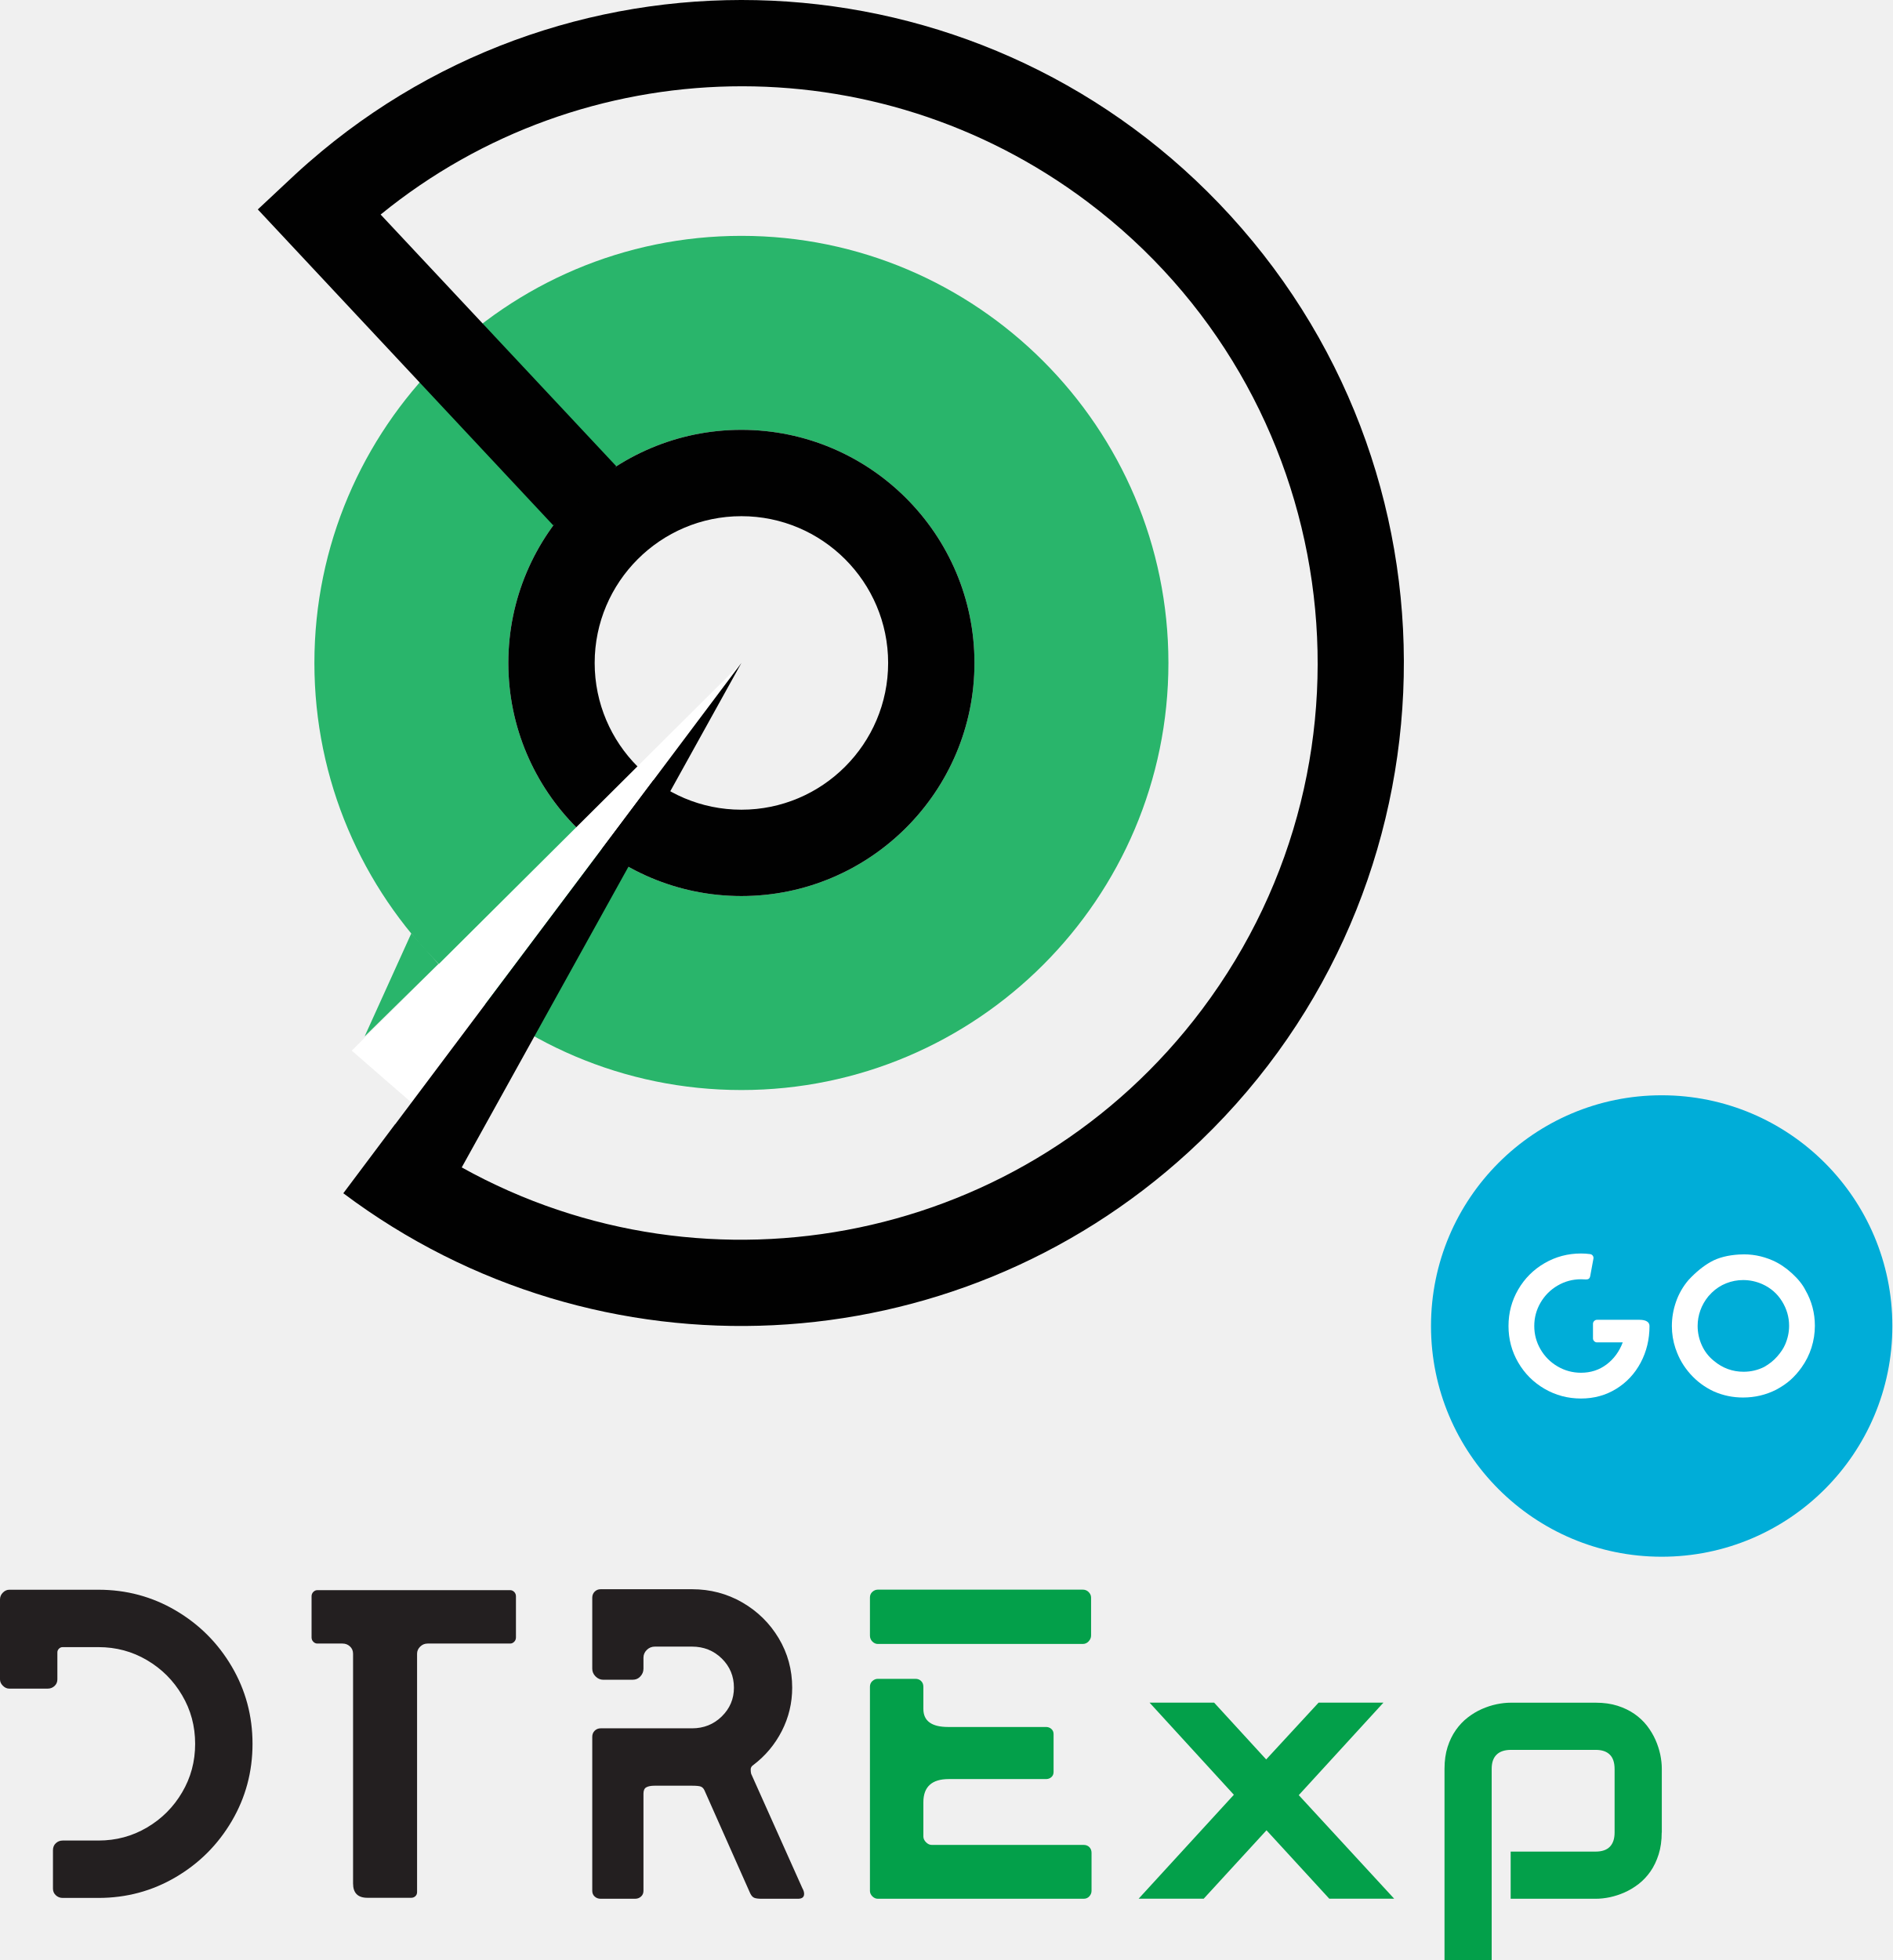
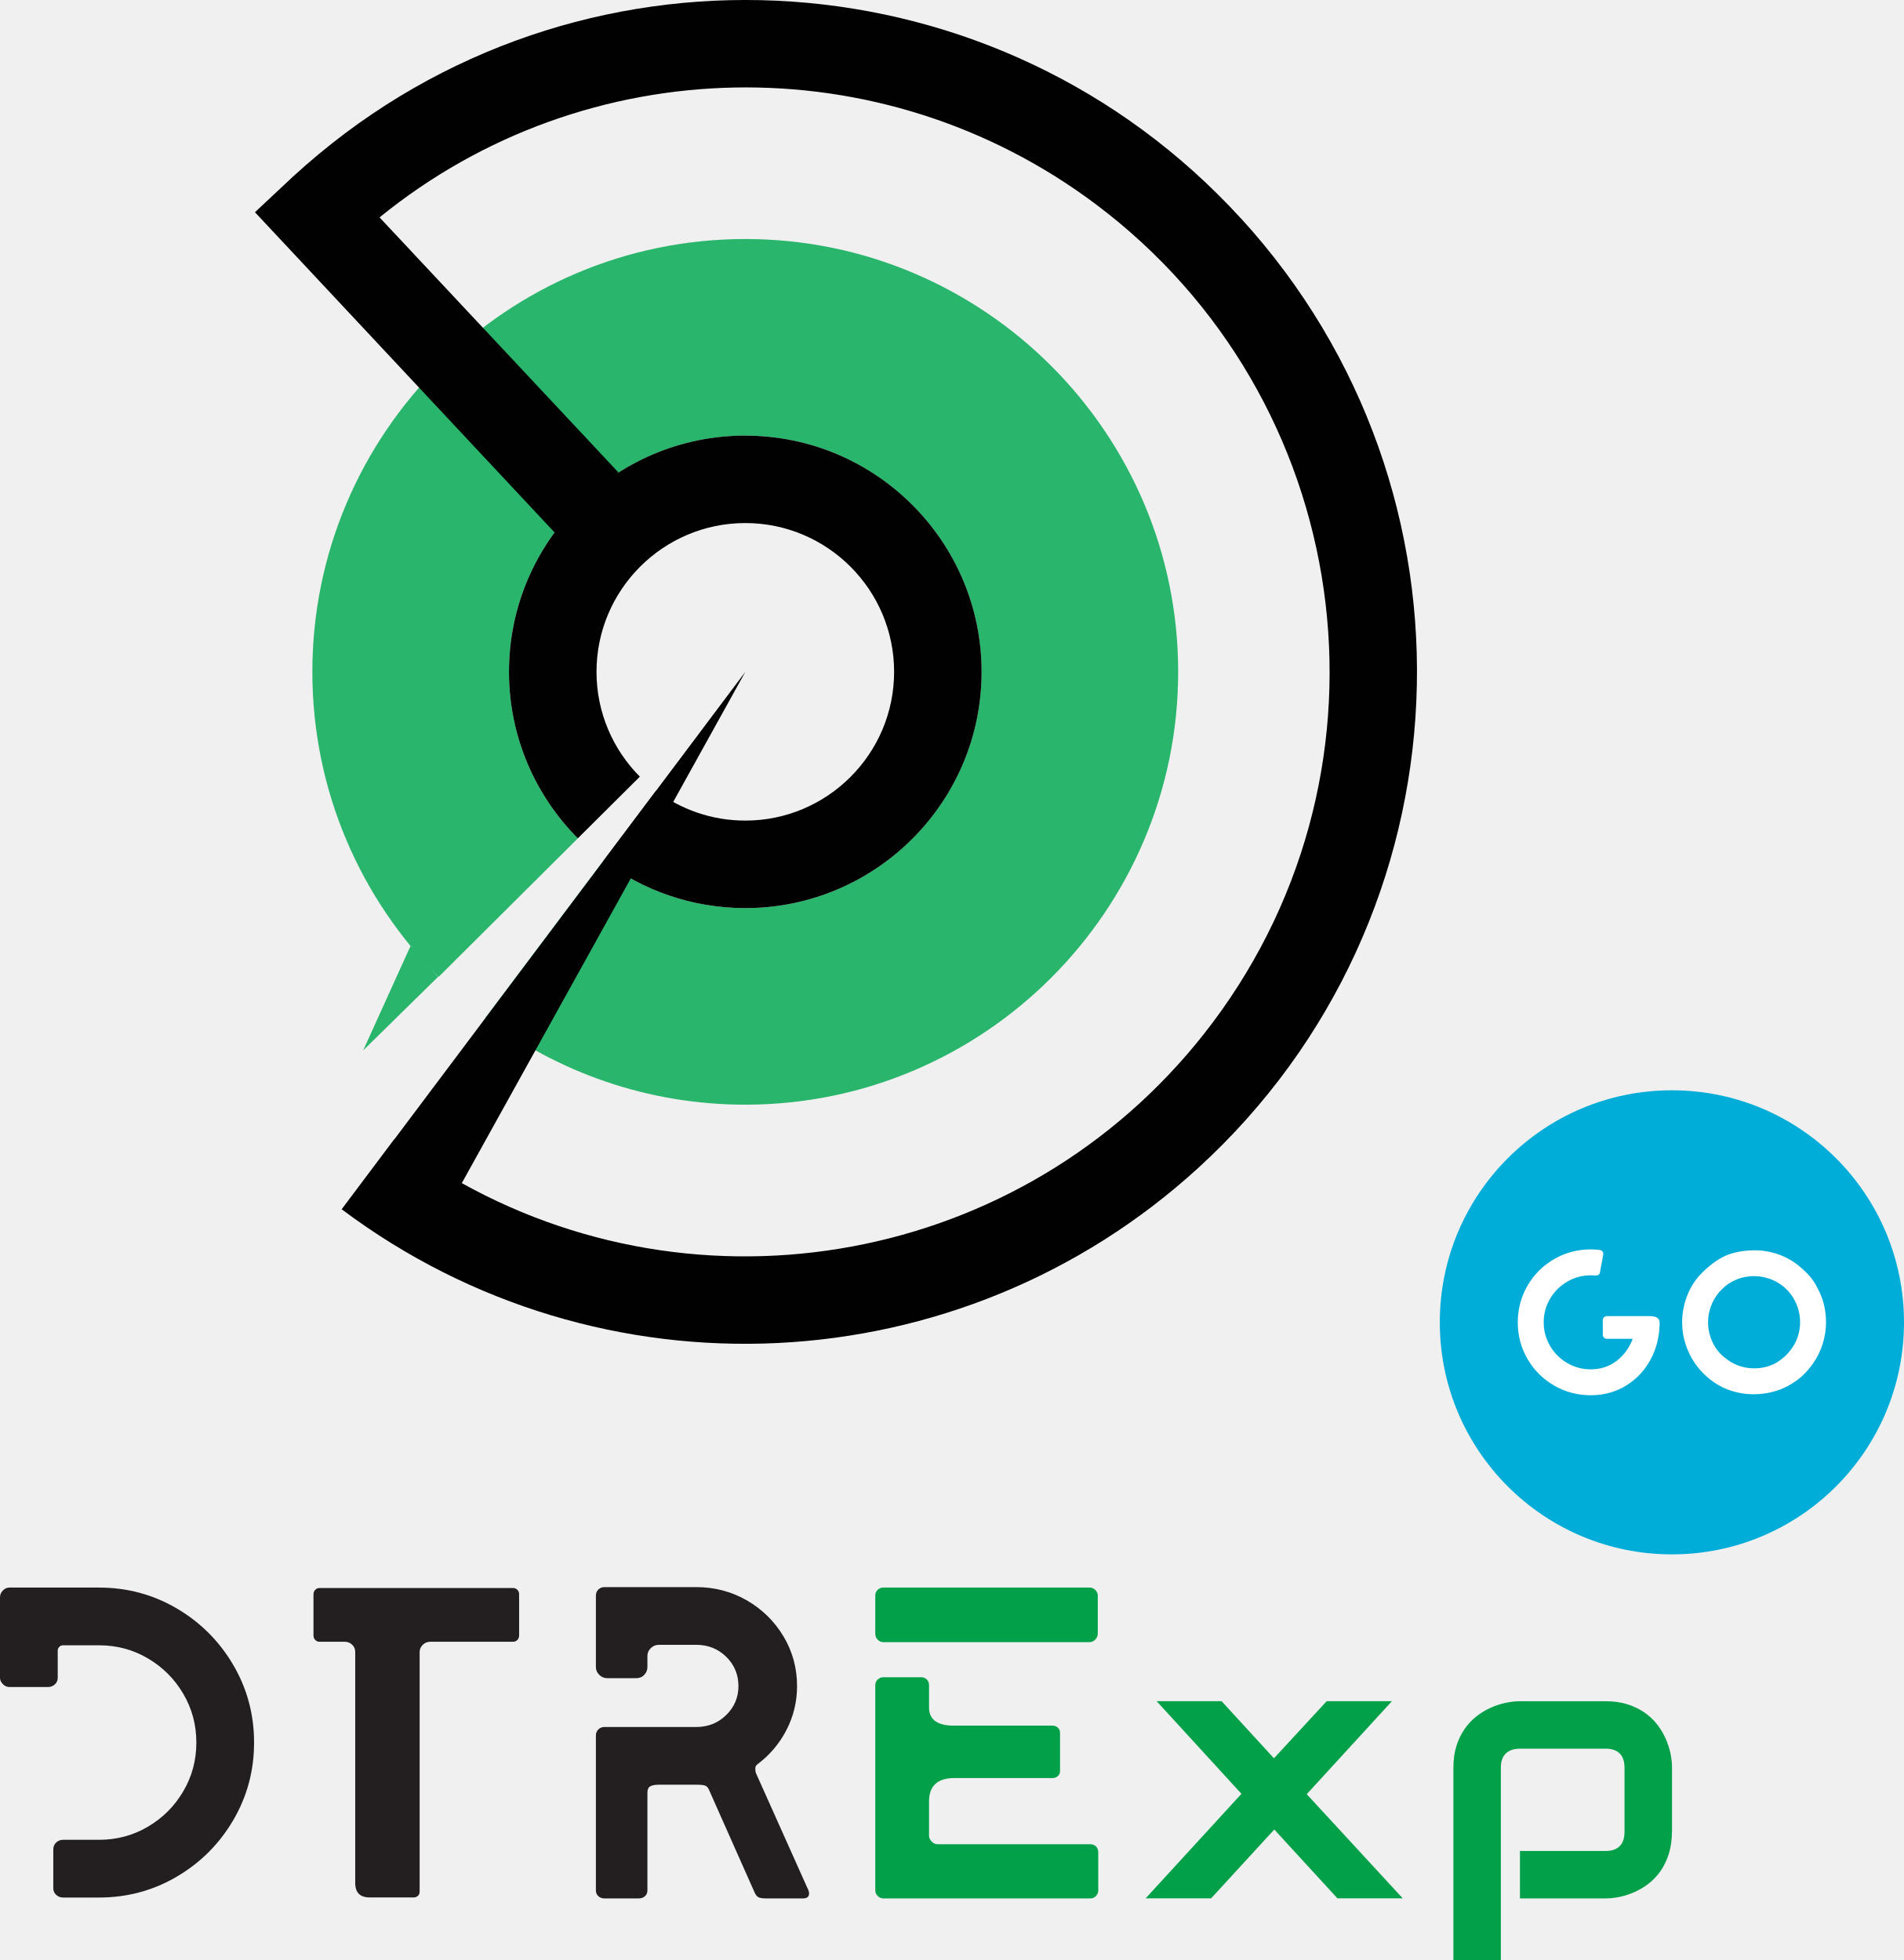
- <svg xmlns="http://www.w3.org/2000/svg" viewBox="0 0 407.67 422.16">
+ <svg xmlns="http://www.w3.org/2000/svg" viewBox="0 0 407.67 419.76">
  <defs>
    <style>
      .cls-1 {
        fill: #29b56b;
      }

      .cls-2 {
-         fill: #00ADD8;
+         fill: #010101;
      }

      .cls-3 {
-         fill: #010101;
+         fill: #231f20;
      }

      .cls-4 {
-         fill: #231f20;
-       }
- 
-       .cls-5 {
        fill: #03a04a;
-       }
- 
-       .cls-6 {
-         fill: #fff;
      }
    </style>
  </defs>
-   <g id="Layer_3" data-name="Layer 3">
+   <g id="text">
    <g>
-       <path class="cls-4" d="M11.41,406.79L11.41,398.52Q11.41,397.57 12.03,397.00Q12.65,396.43 13.50,396.43L21.21,396.43Q26.91,396.43 31.67,393.62Q36.43,390.82 39.23,386.06Q42.04,381.31 42.04,375.60Q42.04,369.89 39.23,365.14Q36.43,360.38 31.67,357.58Q26.91,354.77 21.21,354.77L13.50,354.77Q13.03,354.77 12.70,355.11Q12.36,355.44 12.36,355.91L12.36,361.72Q12.36,362.57 11.75,363.14Q11.13,363.71 10.27,363.71L2.00,363.71Q1.24,363.71 0.62,363.09Q0.00,362.48 0.00,361.72L0.00,344.50Q0.00,343.65 0.62,343.03Q1.24,342.41 2.00,342.41L21.21,342.41Q30.24,342.41 37.85,346.88Q45.46,351.35 49.93,358.96Q54.40,366.57 54.40,375.60Q54.40,384.63 49.93,392.24Q45.46,399.85 37.85,404.32Q30.24,408.79 21.21,408.79L13.50,408.79Q12.65,408.79 12.03,408.22Q11.41,407.65 11.41,406.79Z" />
-       <path class="cls-4" d="M76.06,405.67L76.06,356.19Q76.06,355.24 75.39,354.62Q74.73,354.00 73.78,354.00L68.36,354.00Q67.88,354.00 67.50,353.62Q67.12,353.24 67.12,352.67L67.12,343.83Q67.12,343.26 67.50,342.88Q67.88,342.50 68.36,342.50L109.91,342.50Q110.39,342.50 110.77,342.88Q111.15,343.26 111.15,343.83L111.15,352.67Q111.15,353.24 110.77,353.62Q110.39,354.00 109.91,354.00L92.13,354.00Q91.18,354.00 90.51,354.67Q89.85,355.33 89.85,356.19L89.85,407.52Q89.85,408.09 89.47,408.43Q89.09,408.76 88.61,408.76L79.15,408.76Q76.06,408.76 76.06,405.67Z" />
-       <path class="cls-4" d="M127.59,407.26L127.59,374.07Q127.59,373.30 128.11,372.78Q128.64,372.26 129.40,372.26L149.08,372.26Q152.88,372.26 155.50,369.69Q158.11,367.12 158.11,363.51Q158.11,359.80 155.50,357.23Q152.88,354.66 149.08,354.66L141.09,354.66Q140.05,354.66 139.33,355.38Q138.62,356.09 138.62,357.04L138.62,359.42Q138.62,360.37 137.95,361.08Q137.29,361.80 136.24,361.80L129.97,361.80Q129.02,361.80 128.30,361.08Q127.59,360.37 127.59,359.42L127.59,344.11Q127.59,343.35 128.11,342.82Q128.64,342.30 129.40,342.30L149.08,342.30Q154.97,342.30 159.92,345.15Q164.86,348.01 167.76,352.86Q170.66,357.71 170.66,363.51Q170.66,368.45 168.43,372.83Q166.19,377.20 162.30,380.15Q161.72,380.53 161.72,381.10Q161.72,381.67 161.82,382.05L172.85,406.69Q173.23,407.35 173.23,407.92Q173.23,408.97 171.90,408.97L164.10,408.97Q163.06,408.97 162.53,408.78Q162.01,408.59 161.63,407.83L151.74,385.57Q151.46,385.00 150.98,384.81Q150.51,384.62 149.08,384.62L141.00,384.62Q139.86,384.62 139.24,384.96Q138.62,385.29 138.62,386.33L138.62,407.26Q138.62,408.02 138.10,408.49Q137.57,408.97 136.81,408.97L129.40,408.97Q128.64,408.97 128.11,408.49Q127.59,408.02 127.59,407.26Z" />
-       <path class="cls-5" d="M187.41,352.28L187.41,344.10Q187.41,343.34 187.93,342.87Q188.46,342.39 189.12,342.39L233.25,342.39Q234.01,342.39 234.53,342.91Q235.05,343.44 235.05,344.10L235.05,352.28Q235.05,352.95 234.53,353.52Q234.01,354.09 233.25,354.09L189.12,354.09Q188.46,354.09 187.93,353.57Q187.41,353.04 187.41,352.28ZM187.41,407.26L187.41,363.32Q187.41,362.55 187.93,362.08Q188.46,361.60 189.12,361.60L197.21,361.60Q197.97,361.60 198.44,362.08Q198.92,362.55 198.92,363.32L198.92,368.08Q198.92,371.97 204.25,371.97L225.35,371.97Q226.02,371.97 226.50,372.40Q226.97,372.83 226.97,373.49L226.97,381.67Q226.97,382.34 226.50,382.77Q226.02,383.19 225.35,383.19L204.39,383.19Q198.92,383.19 198.92,388.19L198.92,395.56Q198.92,396.22 199.49,396.80Q200.06,397.37 200.72,397.37L233.44,397.37Q234.20,397.37 234.67,397.84Q235.15,398.32 235.15,399.08L235.15,407.26Q235.15,407.92 234.67,408.45Q234.20,408.97 233.44,408.97L189.12,408.97Q188.46,408.97 187.93,408.45Q187.41,407.92 187.41,407.26Z" />
-       <path class="cls-5" d="M298.03,366.73l-18.24,19.92,20.55,22.3h-13.98l-13.52-14.73-13.52,14.73h-14.02l20.51-22.38-18.16-19.84h13.91l11.21,12.23,11.29-12.23h13.98Z" />
-       <path class="cls-5" d="M357.98,394.7c0,1.75-.22,3.31-.66,4.71-.44,1.39-1.03,2.62-1.76,3.67-.73,1.05-1.58,1.95-2.54,2.7-.96.74-1.97,1.35-3.03,1.82s-2.12.81-3.18,1.04c-1.07.22-2.08.33-3.05.33h-18.32v-10.16h18.32c1.35,0,2.37-.35,3.05-1.05.68-.7,1.02-1.72,1.02-3.05v-13.67c0-1.41-.35-2.45-1.04-3.12-.69-.68-1.7-1.02-3.03-1.02h-18.24c-1.38,0-2.42.35-3.12,1.04-.7.69-1.05,1.7-1.05,3.03v41.21h-10.16v-41.21c0-1.74.22-3.31.66-4.69.44-1.38,1.04-2.6,1.78-3.65s1.59-1.95,2.56-2.7c.96-.74,1.97-1.35,3.03-1.82s2.12-.81,3.2-1.04c1.08-.22,2.09-.33,3.03-.33h18.32c1.74,0,3.31.22,4.69.66,1.38.44,2.6,1.03,3.65,1.76,1.05.73,1.95,1.58,2.7,2.54.74.96,1.35,1.97,1.82,3.03s.81,2.12,1.04,3.18c.22,1.07.33,2.08.33,3.05v13.75Z" />
+       <path class="cls-3" d="M11.41,404.38L11.41,396.11Q11.41,395.16 12.03,394.59Q12.65,394.02 13.50,394.02L21.21,394.02Q26.91,394.02 31.67,391.21Q36.43,388.41 39.23,383.65Q42.04,378.90 42.04,373.19Q42.04,367.48 39.23,362.73Q36.43,357.97 31.67,355.17Q26.91,352.36 21.21,352.36L13.50,352.36Q13.03,352.36 12.70,352.70Q12.36,353.03 12.36,353.50L12.36,359.31Q12.36,360.16 11.75,360.73Q11.13,361.30 10.27,361.30L2.00,361.30Q1.24,361.30 0.62,360.68Q0.00,360.07 0.00,359.31L0.00,342.09Q0.00,341.24 0.62,340.62Q1.24,340.00 2.00,340.00L21.21,340.00Q30.24,340.00 37.85,344.47Q45.46,348.94 49.93,356.55Q54.40,364.16 54.40,373.19Q54.40,382.22 49.93,389.83Q45.46,397.44 37.85,401.91Q30.24,406.38 21.21,406.38L13.50,406.38Q12.65,406.38 12.03,405.81Q11.41,405.24 11.41,404.38Z" />
+       <path class="cls-3" d="M76.06,403.27L76.06,353.79Q76.06,352.84 75.39,352.22Q74.73,351.60 73.78,351.60L68.36,351.60Q67.88,351.60 67.50,351.22Q67.12,350.84 67.12,350.27L67.12,341.43Q67.12,340.86 67.50,340.48Q67.88,340.10 68.36,340.10L109.91,340.10Q110.39,340.10 110.77,340.48Q111.15,340.86 111.15,341.43L111.15,350.27Q111.15,350.84 110.77,351.22Q110.39,351.60 109.91,351.60L92.13,351.60Q91.18,351.60 90.51,352.27Q89.85,352.93 89.85,353.79L89.85,405.12Q89.85,405.69 89.47,406.03Q89.09,406.36 88.61,406.36L79.15,406.36Q76.06,406.36 76.06,403.27Z" />
+       <path class="cls-3" d="M127.59,404.86L127.59,371.67Q127.59,370.90 128.11,370.38Q128.64,369.86 129.40,369.86L149.08,369.86Q152.88,369.86 155.50,367.29Q158.11,364.72 158.11,361.11Q158.11,357.40 155.50,354.83Q152.88,352.26 149.08,352.26L141.09,352.26Q140.05,352.26 139.33,352.98Q138.62,353.69 138.62,354.64L138.62,357.02Q138.62,357.97 137.95,358.68Q137.29,359.40 136.24,359.40L129.97,359.40Q129.02,359.40 128.30,358.68Q127.59,357.97 127.59,357.02L127.59,341.71Q127.59,340.95 128.11,340.42Q128.64,339.90 129.40,339.90L149.08,339.90Q154.97,339.90 159.92,342.75Q164.86,345.61 167.76,350.46Q170.66,355.31 170.66,361.11Q170.66,366.05 168.43,370.43Q166.19,374.80 162.30,377.75Q161.72,378.13 161.72,378.70Q161.72,379.27 161.82,379.65L172.85,404.29Q173.23,404.95 173.23,405.52Q173.23,406.57 171.90,406.57L164.10,406.57Q163.06,406.57 162.53,406.38Q162.01,406.19 161.63,405.43L151.74,383.17Q151.46,382.60 150.98,382.41Q150.51,382.22 149.08,382.22L141.00,382.22Q139.86,382.22 139.24,382.56Q138.62,382.89 138.62,383.93L138.62,404.86Q138.62,405.62 138.10,406.09Q137.57,406.57 136.81,406.57L129.40,406.57Q128.64,406.57 128.11,406.09Q127.59,405.62 127.59,404.86Z" />
+       <path class="cls-4" d="M187.41,349.88L187.41,341.70Q187.41,340.94 187.93,340.47Q188.46,339.99 189.12,339.99L233.25,339.99Q234.01,339.99 234.53,340.51Q235.05,341.04 235.05,341.70L235.05,349.88Q235.05,350.55 234.53,351.12Q234.01,351.69 233.25,351.69L189.12,351.69Q188.46,351.69 187.93,351.17Q187.41,350.64 187.41,349.88ZM187.41,404.86L187.41,360.92Q187.41,360.15 187.93,359.68Q188.46,359.20 189.12,359.20L197.21,359.20Q197.97,359.20 198.44,359.68Q198.92,360.15 198.92,360.92L198.92,365.68Q198.92,369.57 204.25,369.57L225.35,369.57Q226.02,369.57 226.50,370.00Q226.97,370.43 226.97,371.09L226.97,379.27Q226.97,379.94 226.50,380.37Q226.02,380.79 225.35,380.79L204.39,380.79Q198.92,380.79 198.92,385.79L198.92,393.16Q198.92,393.82 199.49,394.40Q200.06,394.97 200.72,394.97L233.44,394.97Q234.20,394.97 234.67,395.44Q235.15,395.92 235.15,396.68L235.15,404.86Q235.15,405.52 234.67,406.05Q234.20,406.57 233.44,406.57L189.12,406.57Q188.46,406.57 187.93,406.05Q187.41,405.52 187.41,404.86Z" />
+       <path class="cls-4" d="M298.03,364.33l-18.24,19.92,20.55,22.3h-13.98l-13.52-14.73-13.52,14.73h-14.02l20.51-22.38-18.16-19.84h13.91l11.21,12.23,11.29-12.23h13.98Z" />
+       <path class="cls-4" d="M357.98,392.3c0,1.75-.22,3.31-.66,4.71-.44,1.39-1.03,2.62-1.76,3.67-.73,1.05-1.58,1.95-2.54,2.7-.96.74-1.97,1.35-3.03,1.82s-2.12.81-3.18,1.04c-1.07.22-2.08.33-3.05.33h-18.32v-10.16h18.32c1.35,0,2.37-.35,3.05-1.05.68-.7,1.02-1.72,1.02-3.05v-13.67c0-1.41-.35-2.45-1.04-3.12-.69-.68-1.7-1.02-3.03-1.02h-18.24c-1.38,0-2.42.35-3.12,1.04-.7.69-1.05,1.7-1.05,3.03v41.21h-10.16v-41.21c0-1.74.22-3.31.66-4.69.44-1.38,1.04-2.6,1.78-3.65s1.59-1.95,2.56-2.7c.96-.74,1.97-1.35,3.03-1.82s2.12-.81,3.2-1.04c1.08-.22,2.09-.33,3.03-.33h18.32c1.74,0,3.31.22,4.69.66,1.38.44,2.6,1.03,3.65,1.76,1.05.73,1.95,1.58,2.7,2.54.74.96,1.35,1.97,1.82,3.03s.81,2.12,1.04,3.18c.22,1.07.33,2.08.33,3.05v13.75Z" />
    </g>
  </g>
-   <g id="Layer_2" data-name="Layer 2">
+   <g id="mark">
    <g>
-       <path class="cls-1" d="M159.72,234.78c-50.72,0-91.99-41.27-91.99-91.99s41.27-91.99,91.99-91.99,91.99,41.27,91.99,91.99-41.27,91.99-91.99,91.99ZM159.72,92.58c-27.69,0-50.21,22.52-50.21,50.21s22.52,50.21,50.21,50.21,50.21-22.52,50.21-50.21-22.52-50.21-50.21-50.21Z" />
-       <path class="cls-1" d="M88.61,201.03l-10.06,22.2,15.91-15.61-5.85-6.59Z" />
-       <path class="cls-3" d="M159.72,193c-27.68,0-50.21-22.52-50.21-50.21s22.52-50.21,50.21-50.21,50.21,22.52,50.21,50.21-22.52,50.21-50.21,50.21ZM159.72,111.18c-17.43,0-31.61,14.18-31.61,31.61s14.18,31.61,31.61,31.61,31.61-14.18,31.61-31.61-14.18-31.61-31.61-31.61Z" />
-       <path class="cls-6" d="M159.72,142.79l-71.09,94.68-12.85-11.18,83.94-83.5Z" />
-       <path class="cls-3" d="M265.03,46.41C213.54-9.92,127.31-15.52,69.27,32.61h0s-.02.02-.02.02c-1.93,1.6-3.82,3.25-5.68,4.97l-8.03,7.51,63.66,68.06,13.56-12.75-50.76-54.21c43.81-35.66,106.63-37.03,152.24-2.76,54.84,41.2,65.92,119.07,24.74,173.94-37.71,50.24-106.16,63.76-159.54,34.04h.04s60.24-108.64,60.24-108.64l-74.58,99.36s-.02-.01-.02-.02l-11.15,14.87s0,0,.01.01l-.03.03h.05c54.9,41.19,131.35,37.48,182.01-8.86,58.19-53.23,62.22-143.56,9.02-201.77Z" />
+       <path class="cls-1" d="M87.91,202.57l-10.14,22.37,16.03-15.74-5.89-6.64h0Z" />
+       <path class="cls-1" d="M159.57,51.19c-51.11,0-92.69,41.59-92.69,92.7,0,25.47,10.33,48.57,27.01,65.34l29.83-29.68c-9.1-9.16-14.74-21.76-14.74-35.66,0-27.9,22.69-50.59,50.59-50.59s50.59,22.69,50.59,50.59-22.69,50.59-50.59,50.59c-11.39,0-21.9-3.78-30.37-10.15l-25.27,33.65c15.51,11.67,34.77,18.6,55.64,18.6h0c51.11,0,92.69-41.59,92.69-92.7s-41.58-92.69-92.69-92.69h0Z" />
+       <path class="cls-2" d="M265.69,46.77C213.81-10,126.91-15.64,68.43,32.86h0l-.03.02c-1.94,1.61-3.85,3.28-5.73,5l-8.08,7.57,64.15,68.58,13.67-12.85-51.14-54.62c44.15-35.94,107.44-37.31,153.41-2.78,55.26,41.52,66.43,119.99,24.93,175.27-38,50.63-106.97,64.25-160.77,34.31h.05s60.7-109.48,60.7-109.48l-75.16,100.13s-.02-.01-.03-.02l-11.24,14.98s.01,0,.02.01l-.03.03h.05c55.33,41.51,132.36,37.77,183.41-8.93,58.64-53.63,62.71-144.67,9.08-203.33h0Z" />
+       <path class="cls-2" d="M159.57,93.29c-27.9,0-50.59,22.69-50.59,50.59,0,13.9,5.64,26.51,14.74,35.66l13.28-13.21c-5.73-5.76-9.28-13.7-9.28-22.45,0-17.57,14.29-31.86,31.86-31.86s31.86,14.29,31.86,31.86-14.29,31.86-31.86,31.86c-7.17,0-13.79-2.38-19.12-6.39l-11.25,14.98c8.46,6.37,18.98,10.15,30.37,10.15,27.9,0,50.59-22.69,50.59-50.59s-22.69-50.59-50.59-50.59h0Z" />
    </g>
  </g>
-   <g id="Layer_4" data-name="Layer 4">
-     <rect class="cls-2" x="308.28" y="235.91" width="99.39" height="99.39" rx="49.69" ry="49.69" />
+   <g id="badge">
+     <rect x="308.28" y="233.50" width="99.39" height="99.39" rx="49.69" ry="49.69" fill="#00ADD8" />
    <g>
-       <path fill="#ffffff" d="M324.975 285.605Q324.975 281.346 327.062 277.753Q329.148 274.16 332.741 272.074Q336.334 269.987 340.593 269.987Q341.583 269.987 342.529 270.116Q342.916 270.159 343.131 270.46Q343.347 270.761 343.261 271.149L342.572 274.892Q342.443 275.58 341.712 275.58L340.593 275.537Q337.882 275.537 335.559 276.892Q333.236 278.248 331.88 280.571Q330.525 282.894 330.525 285.605Q330.525 288.316 331.88 290.639Q333.236 292.962 335.559 294.318Q337.882 295.673 340.593 295.673Q343.734 295.673 346.1 293.887Q348.467 292.102 349.585 289.133H344.035Q343.691 289.133 343.433 288.875Q343.174 288.617 343.174 288.273V285.132Q343.174 284.788 343.433 284.529Q343.691 284.271 344.035 284.271H353.199Q354.232 284.271 354.791 284.615Q355.35 284.96 355.35 285.605Q355.35 289.907 353.457 293.479Q351.564 297.05 348.187 299.136Q344.809 301.223 340.593 301.223Q336.334 301.223 332.741 299.136Q329.148 297.05 327.062 293.457Q324.975 289.864 324.975 285.605Z" />
-       <path fill="#ffffff" d="M361.03 290.639 360.944 290.424Q360.169 288.1 360.169 285.605Q360.169 282.937 361.073 280.356Q361.976 277.774 363.783 275.666Q366.15 273.128 368.581 271.773Q371.012 270.417 374.712 270.202H374.841Q378.455 269.987 381.897 271.493Q384.048 272.439 386.049 274.268Q388.049 276.097 388.953 277.904Q390.975 281.432 390.975 285.562Q390.975 287.971 390.244 290.273Q389.512 292.575 388.092 294.554Q387.017 296.06 385.747 297.2Q384.478 298.34 382.628 299.33Q379.315 301.008 375.486 301.008Q372.216 301.008 369.247 299.717Q366.279 298.34 364.149 295.952Q362.019 293.565 361.03 290.639ZM384.564 289.606Q385.425 287.627 385.425 285.562Q385.425 282.722 383.876 280.248Q382.327 277.774 379.616 276.57Q377.637 275.709 375.529 275.709Q373.636 275.709 371.894 276.398Q370.151 277.086 368.774 278.42L368.043 279.194Q366.881 280.614 366.3 282.249Q365.719 283.884 365.719 285.605Q365.719 287.756 366.623 289.757Q367.526 291.758 369.247 293.134Q372.044 295.458 375.615 295.458Q377.982 295.458 380.047 294.425Q381.725 293.479 382.886 292.145Q384.048 290.811 384.564 289.606Z" />
+       <path fill="#ffffff" d="M324.975 283.195Q324.975 278.936 327.062 275.343Q329.148 271.75 332.741 269.664Q336.334 267.577 340.593 267.577Q341.583 267.577 342.529 267.706Q342.916 267.749 343.131 268.05Q343.347 268.351 343.261 268.739L342.572 272.482Q342.443 273.17 341.712 273.17L340.593 273.127Q337.882 273.127 335.559 274.482Q333.236 275.838 331.88 278.161Q330.525 280.484 330.525 283.195Q330.525 285.906 331.88 288.229Q333.236 290.552 335.559 291.908Q337.882 293.263 340.593 293.263Q343.734 293.263 346.1 291.477Q348.467 289.692 349.585 286.723H344.035Q343.691 286.723 343.433 286.465Q343.174 286.207 343.174 285.863V282.722Q343.174 282.378 343.433 282.119Q343.691 281.861 344.035 281.861H353.199Q354.232 281.861 354.791 282.205Q355.35 282.55 355.35 283.195Q355.35 287.497 353.457 291.069Q351.564 294.64 348.187 296.726Q344.809 298.813 340.593 298.813Q336.334 298.813 332.741 296.726Q329.148 294.64 327.062 291.047Q324.975 287.454 324.975 283.195Z" />
+       <path fill="#ffffff" d="M361.03 288.229 360.944 288.014Q360.169 285.69 360.169 283.195Q360.169 280.527 361.073 277.946Q361.976 275.364 363.783 273.256Q366.15 270.718 368.581 269.363Q371.012 268.007 374.712 267.792H374.841Q378.455 267.577 381.897 269.083Q384.048 270.029 386.049 271.858Q388.049 273.687 388.953 275.494Q390.975 279.022 390.975 283.152Q390.975 285.561 390.244 287.863Q389.512 290.165 388.092 292.144Q387.017 293.65 385.747 294.79Q384.478 295.93 382.628 296.92Q379.315 298.598 375.486 298.598Q372.216 298.598 369.247 297.307Q366.279 295.93 364.149 293.542Q362.019 291.155 361.03 288.229ZM384.564 287.196Q385.425 285.217 385.425 283.152Q385.425 280.312 383.876 277.838Q382.327 275.364 379.616 274.16Q377.637 273.299 375.529 273.299Q373.636 273.299 371.894 273.988Q370.151 274.676 368.774 276.01L368.043 276.784Q366.881 278.204 366.3 279.839Q365.719 281.474 365.719 283.195Q365.719 285.346 366.623 287.347Q367.526 289.348 369.247 290.724Q372.044 293.048 375.615 293.048Q377.982 293.048 380.047 292.015Q381.725 291.069 382.886 289.735Q384.048 288.401 384.564 287.196Z" />
    </g>
  </g>
</svg>
